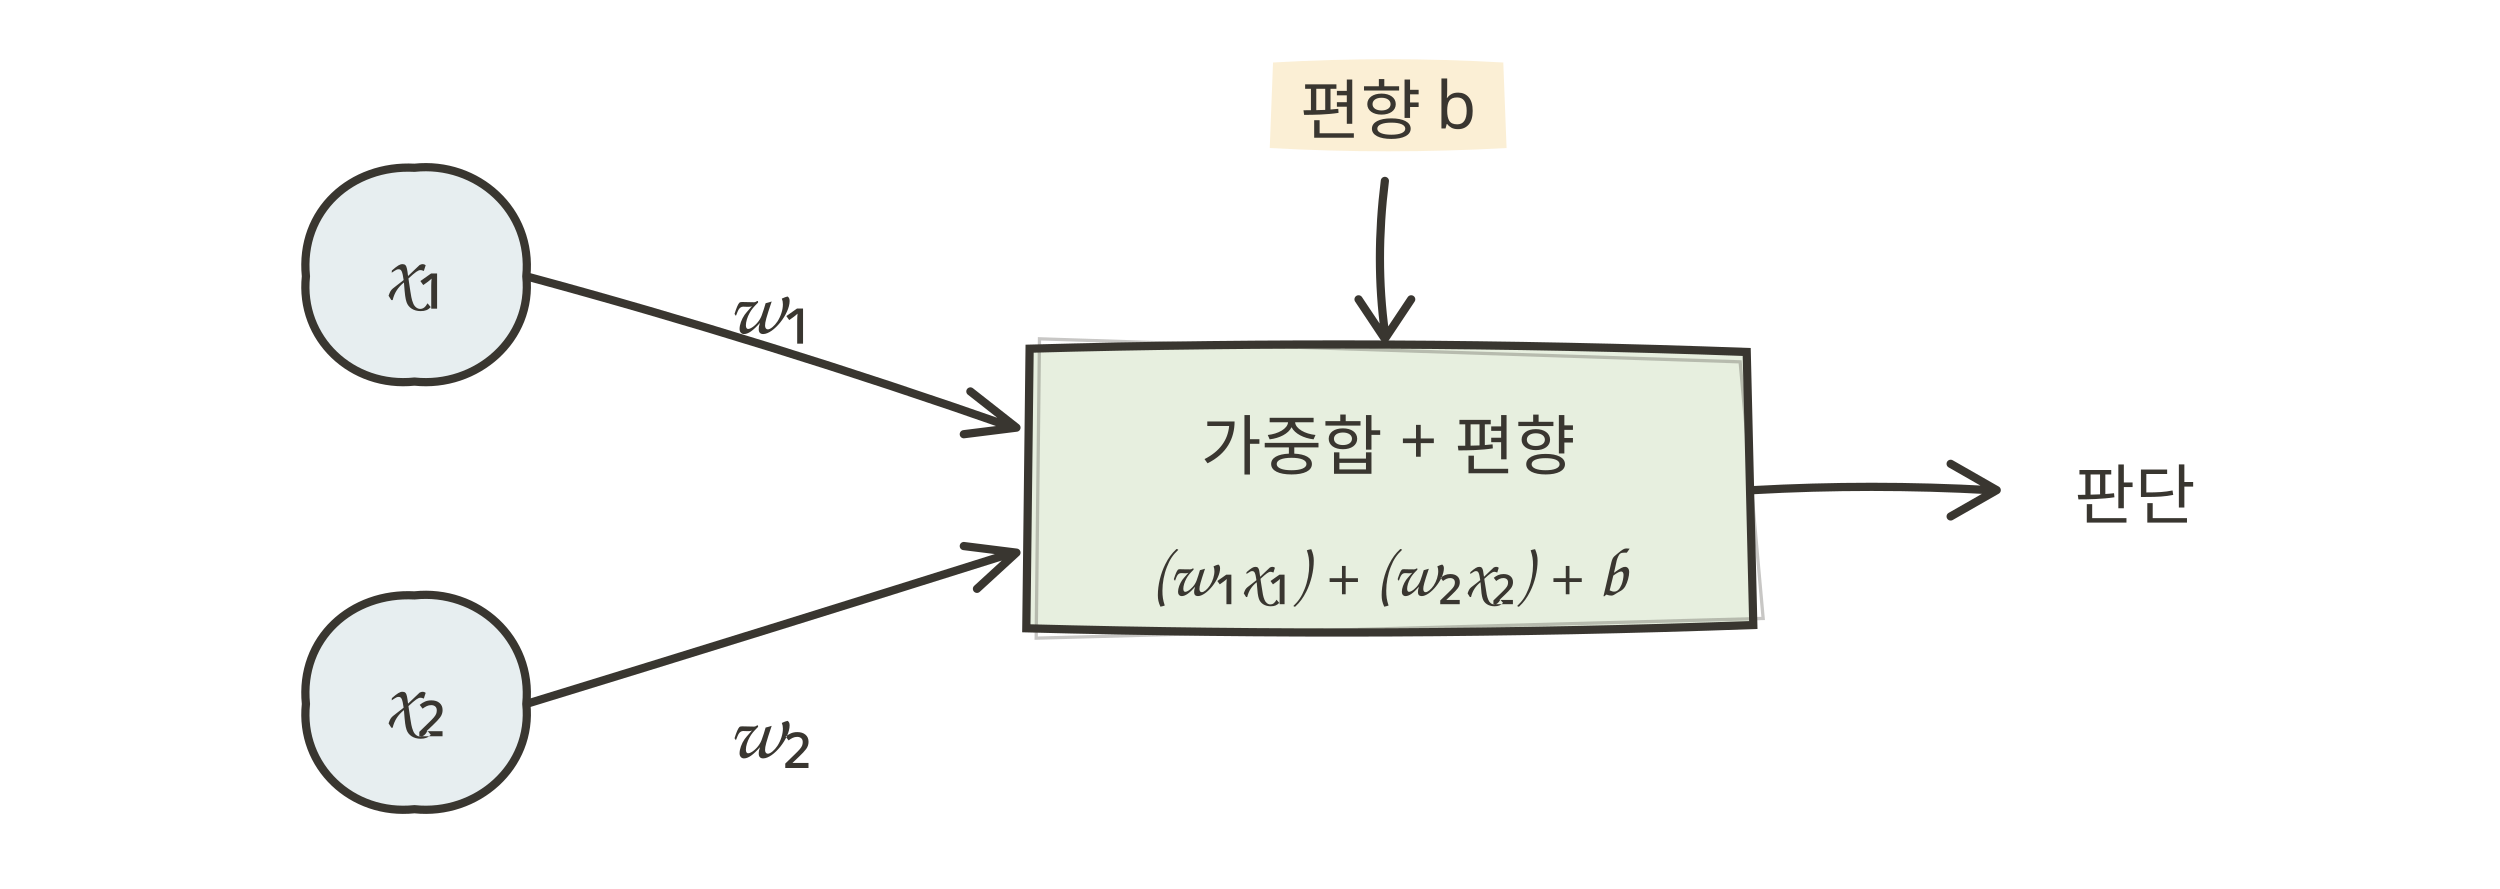
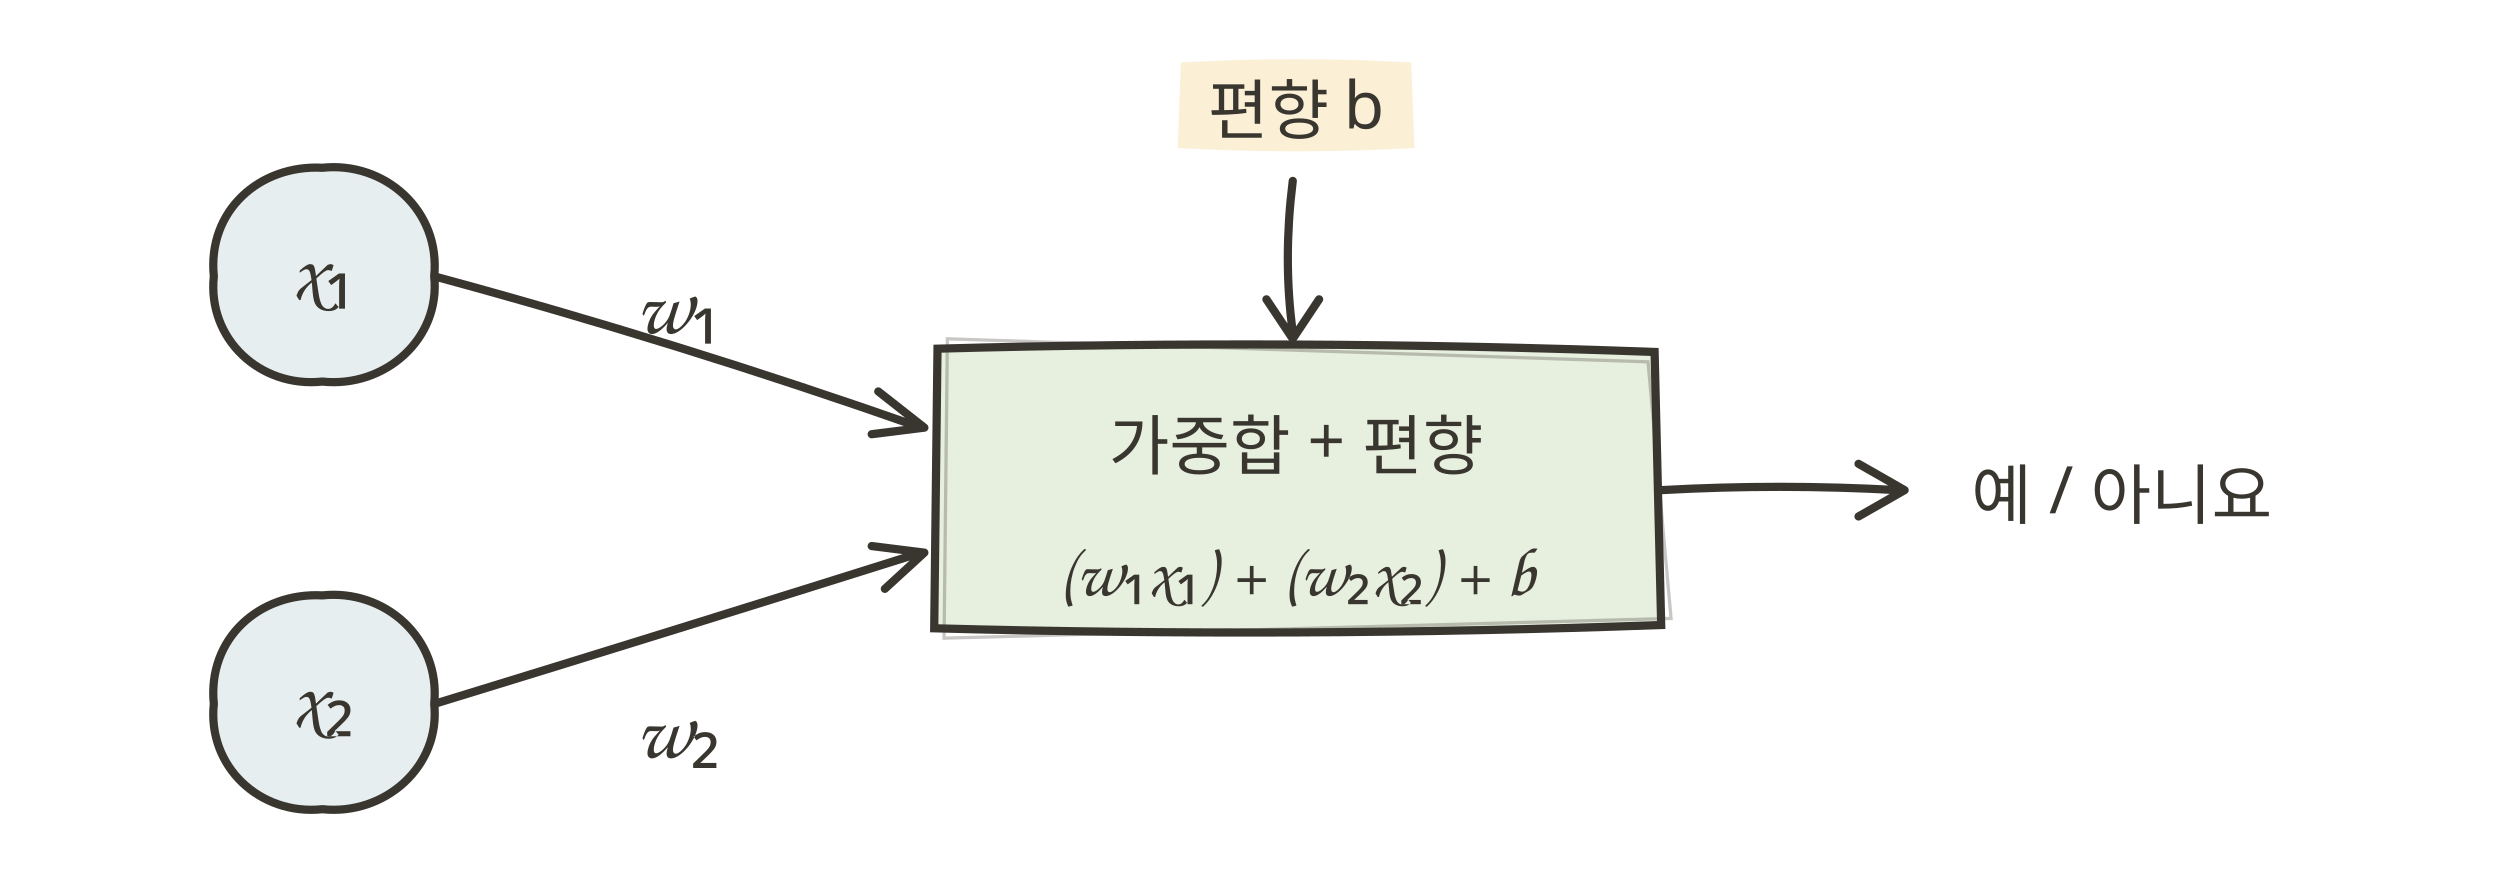
<svg xmlns="http://www.w3.org/2000/svg" width="760" height="270" viewBox="0 30 760 270" role="img" aria-labelledby="title desc">
  <style>
    text { fill: #393630; text-anchor: middle; dominant-baseline: central; }
    .word { font-family: 'Apple SD Gothic Neo', 'Noto Sans KR', 'Malgun Gothic', sans-serif; font-size: 20px; font-weight: 500; }
    .math { font-family: 'Chalkboard SE', 'Segoe Print', cursive; font-size: 25px; }
    .ink { fill: none; stroke: #393630; stroke-width: 2.5; stroke-linecap: round; stroke-linejoin: round; }
    .echo { fill: none; stroke: #393630; stroke-width: 1; opacity: .28; stroke-linecap: round; }
    .weight { fill: #393630; }
  </style>
-   <g transform="translate(30 9)">
+   <g transform="translate(2 9)">
    <path class="ink" d="M130 105 Q204 125 278 151 M265 140 L279 151 L263 153 M130 235 Q205 212 278 189 M263 187 L279 189 L267 200 M391 76 Q388 100 391 122 M383 112 L391 124 L399 112 M503 170 Q539 168 575 170 M563 162 L577 170 L563 178" />
    <g fill="#e7eef0" stroke="#393630" stroke-width="2.5">
      <path d="M96 72 C115 70 132 85 130 105 C132 124 115 139 96 137 C77 139 61 124 63 105 C61 85 77 71 96 72 Z" />
      <path d="M96 202 C115 200 132 215 130 235 C132 254 115 269 96 267 C77 269 61 254 63 235 C61 215 77 201 96 202 Z" />
    </g>
    <path d="M283 127 Q392 124 501 128 L503 211 Q393 215 282 212 Z" fill="#e7efdf" stroke="#393630" stroke-width="2.5" />
    <path class="echo" d="M286 124 L499 131 L506 209 L285 215 Z" />
    <text class="math" x="96" y="105" style="dominant-baseline: middle;">x₁</text>
    <text class="math" x="96" y="235" style="dominant-baseline: middle;">x₂</text>
    <text class="math weight" x="204" y="108">w₁</text>
    <text class="math weight" x="204" y="237">w₂</text>
    <path d="M357 40 Q392 38 427 40 L428 66 Q392 68 356 66 Z" fill="#fbefd5" />
    <text class="word" x="392" y="53" style="fill: #393630;">편향 b</text>
    <text class="word" x="392" y="155">가중합 + 편향</text>
    <text class="math" x="392" y="190" style="font-size: 21px;">(w₁x₁) + (w₂x₂) + b</text>
-     <text class="word" x="619" y="170">판단</text>
+     <text class="word" x="643" y="170">예 / 아니요</text>
  </g>
</svg>
